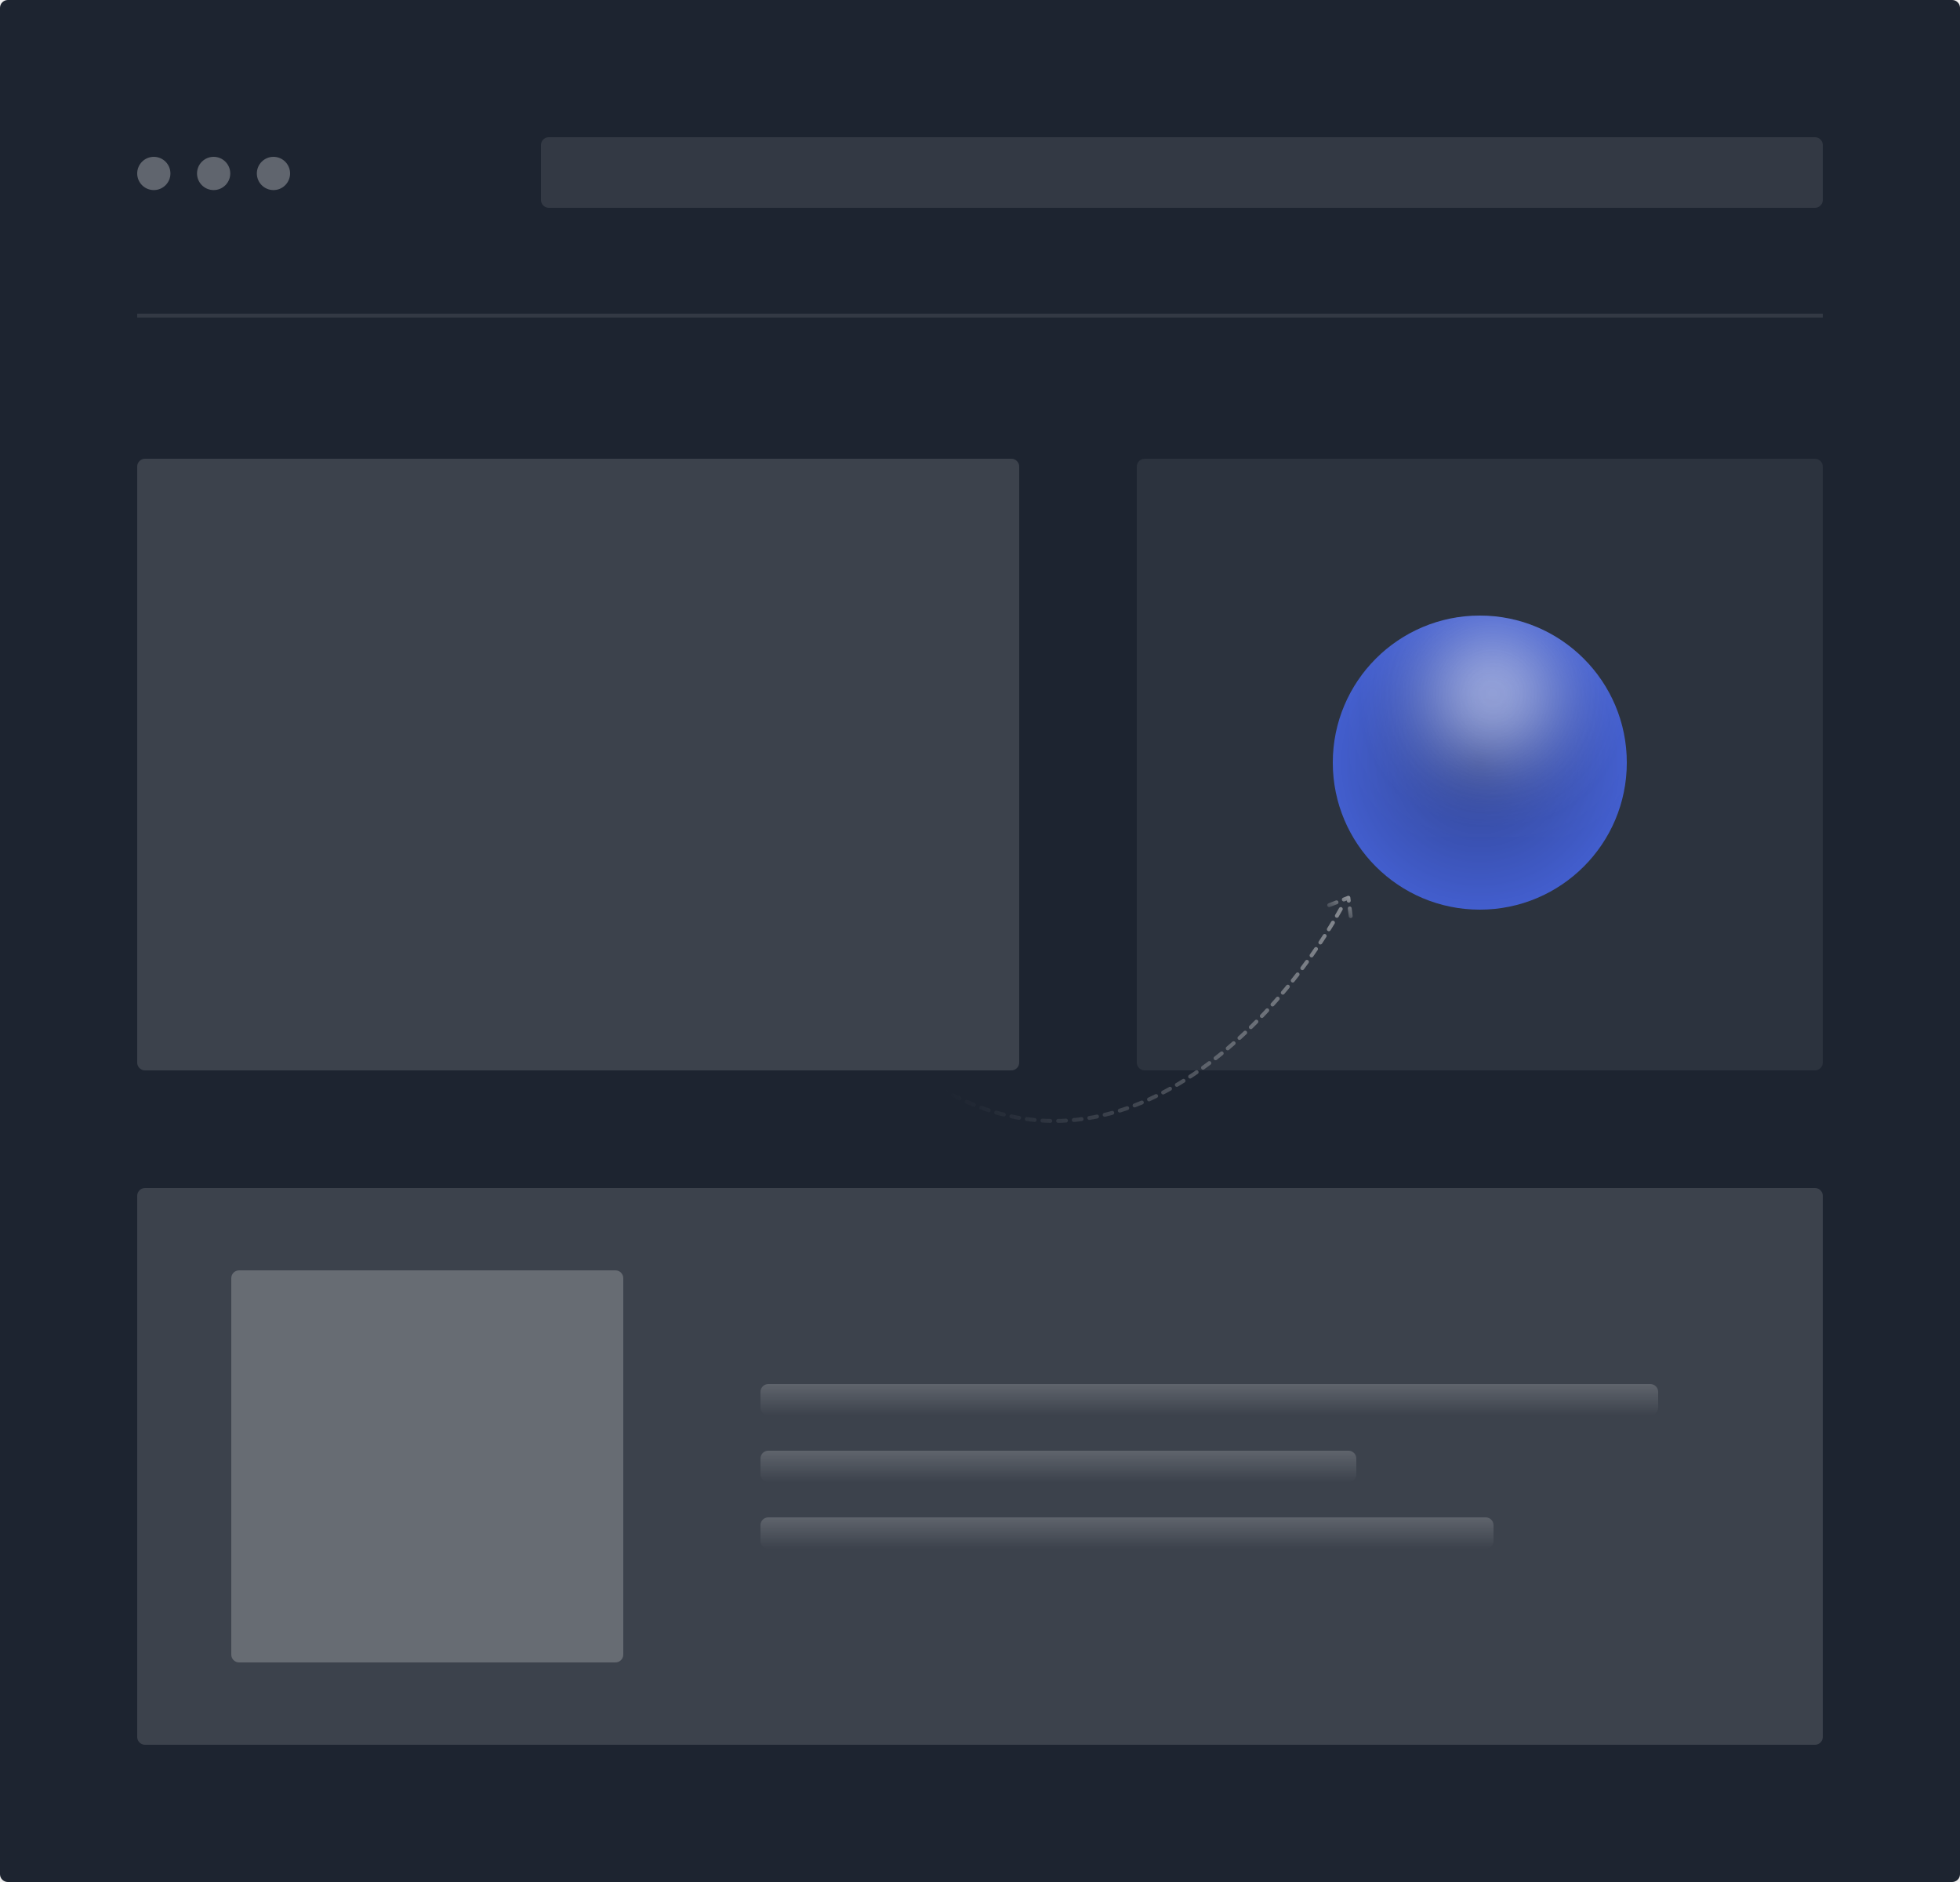
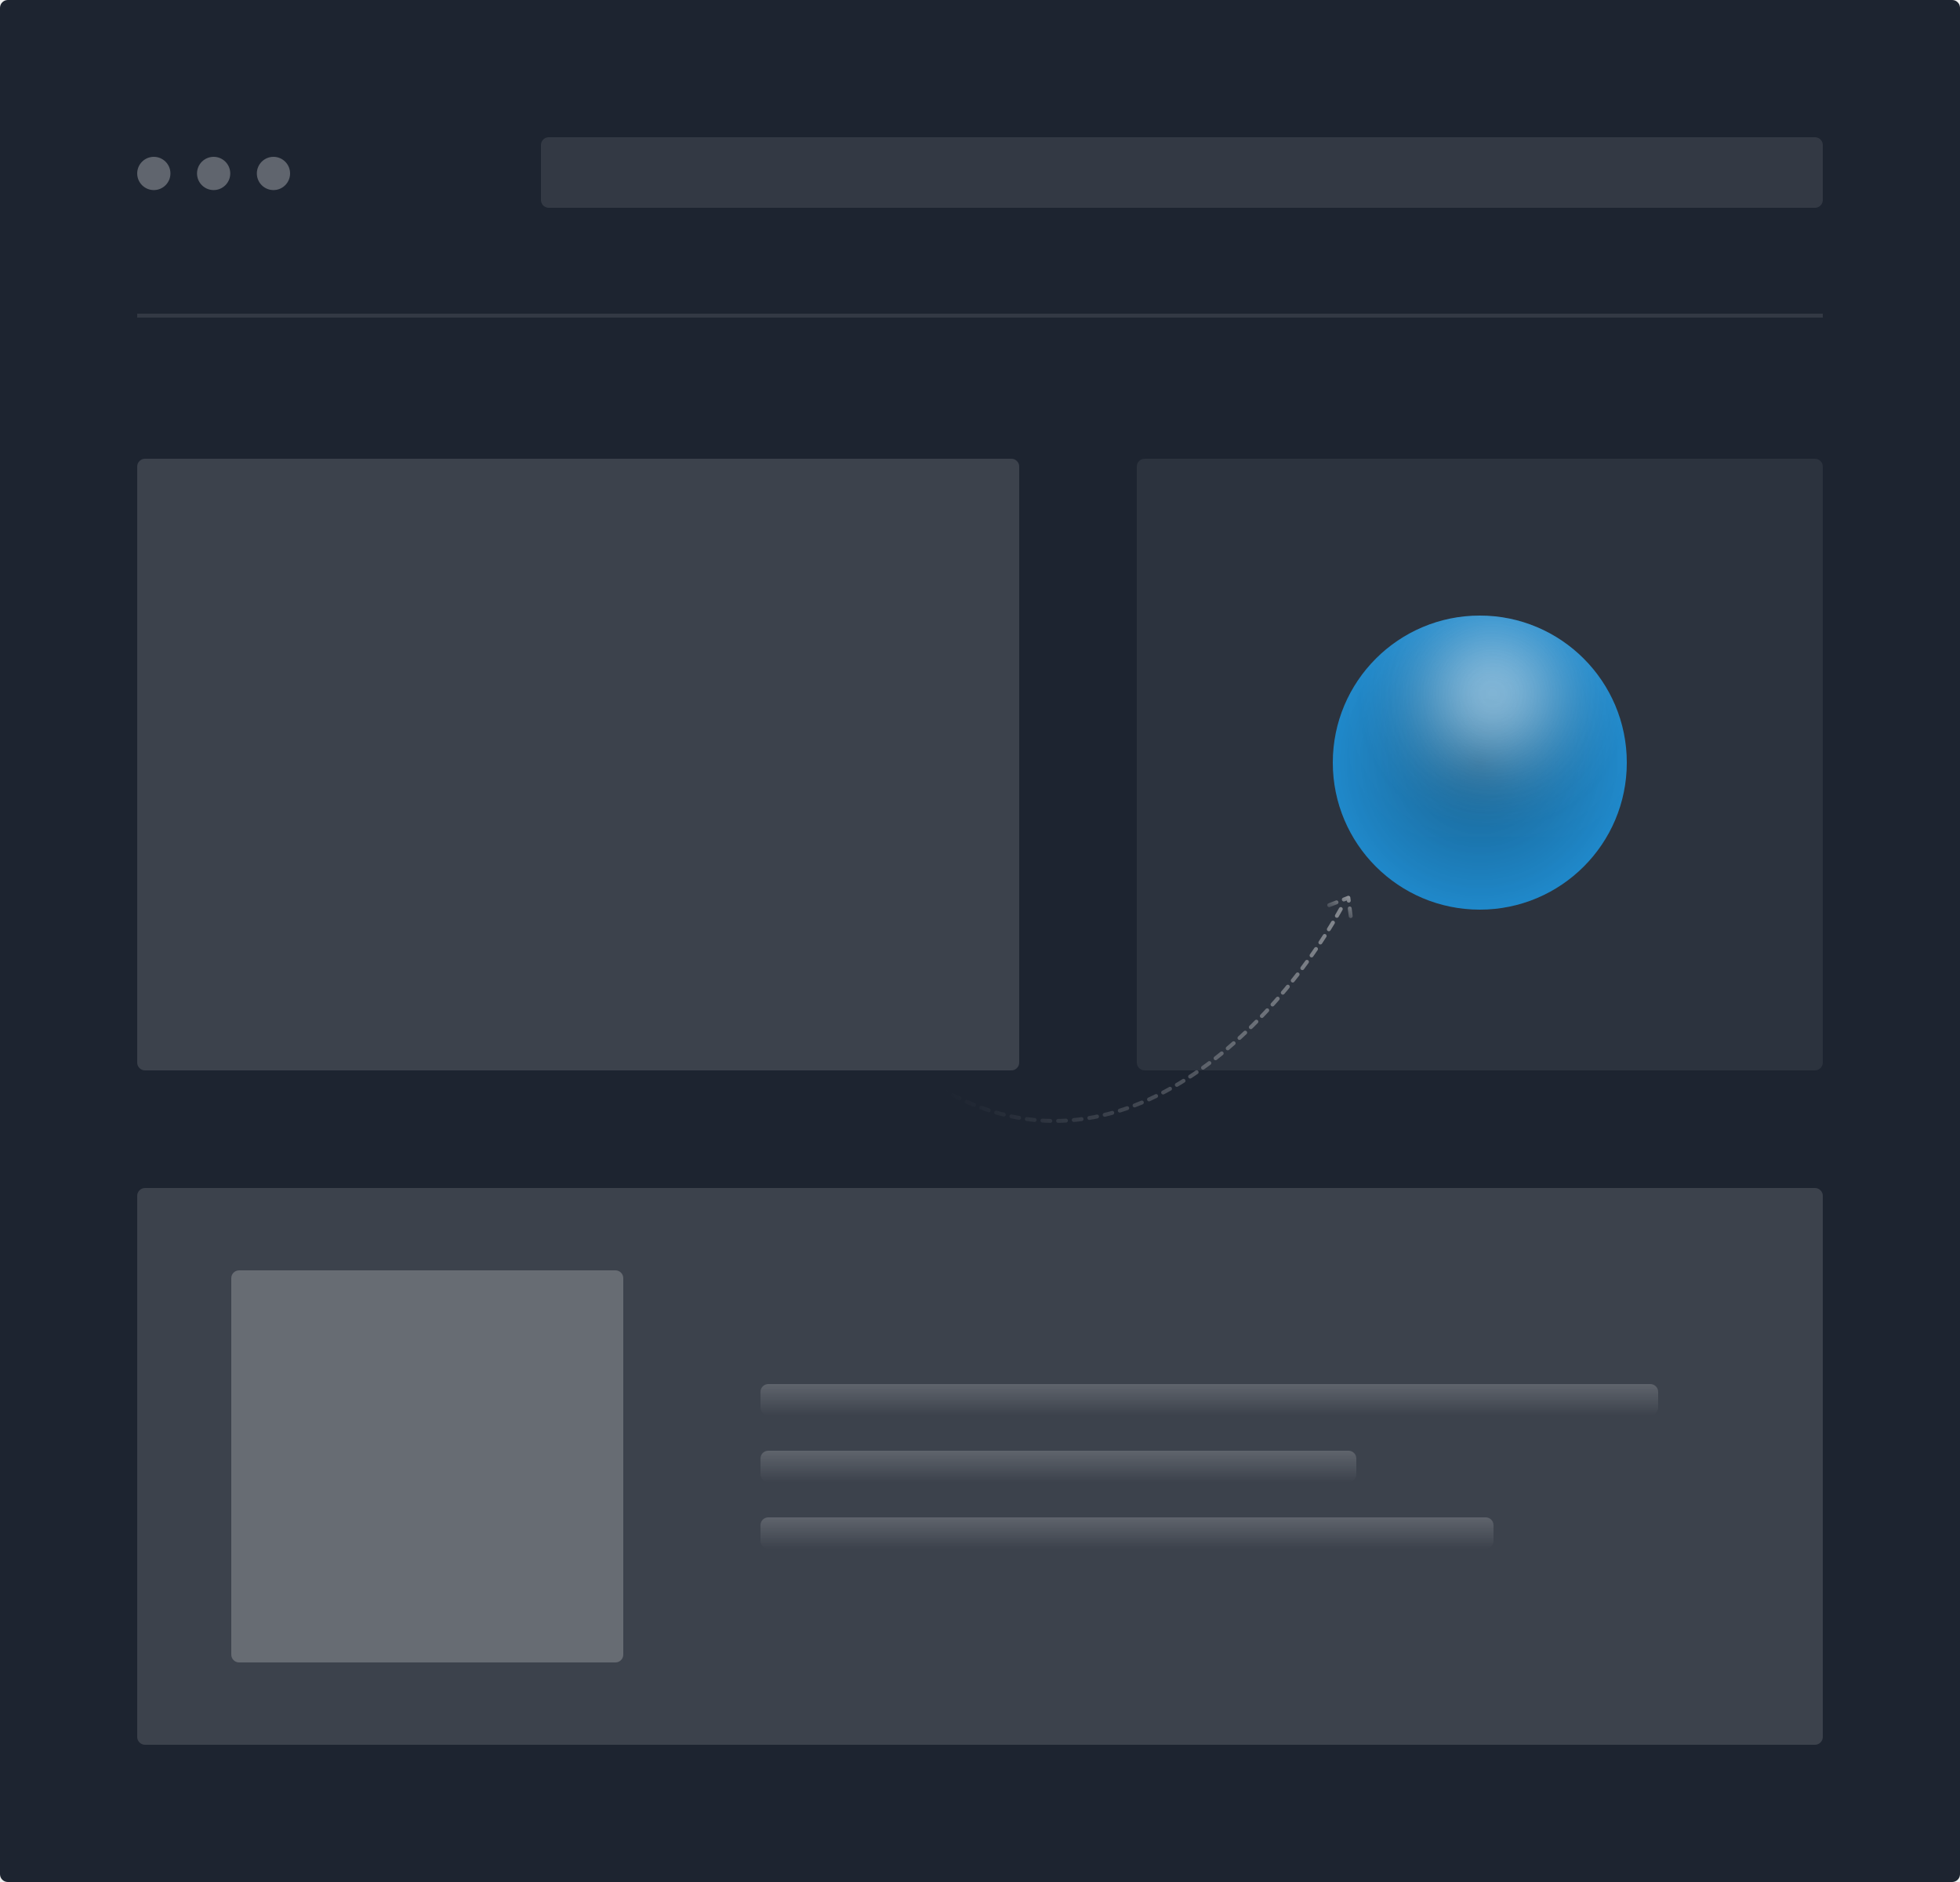
<svg xmlns="http://www.w3.org/2000/svg" width="500" height="480" viewBox="0 0 500 480" fill="none">
  <rect width="500" height="480" rx="2" fill="#1D2430" />
  <rect x="35" y="117" width="225" height="156" rx="2" fill="white" fill-opacity="0.14" />
  <line opacity="0.1" x1="35" y1="80.5" x2="465" y2="80.5" stroke="white" />
  <rect x="290" y="117" width="175" height="156" rx="2" fill="white" fill-opacity="0.07" />
  <rect x="35" y="303" width="430" height="142" rx="2" fill="white" fill-opacity="0.14" />
  <rect x="194" y="353" width="229" height="8" rx="2" fill="url(#paint0_linear_62_128)" fill-opacity="0.18" />
  <rect x="194" y="370" width="152" height="8" rx="2" fill="url(#paint1_linear_62_128)" fill-opacity="0.18" />
  <rect x="194" y="387" width="187" height="8" rx="2" fill="url(#paint2_linear_62_128)" fill-opacity="0.18" />
  <rect x="59" y="324" width="100" height="100" rx="2" fill="white" fill-opacity="0.22" />
  <rect opacity="0.1" x="138" y="35" width="327" height="18" rx="2" fill="white" />
  <circle opacity="0.3" cx="39.239" cy="44.239" r="4.239" fill="white" />
  <circle opacity="0.3" cx="54.5" cy="44.239" r="4.239" fill="white" />
  <circle opacity="0.3" cx="69.761" cy="44.239" r="4.239" fill="white" />
-   <circle opacity="0.8" cx="377.5" cy="194.5" r="37.5" fill="#4A6CF7" />
+   <circle opacity="0.8" cx="377.5" cy="194.5" r="37.5" fill="#1da1f2" />
  <mask id="mask0_62_128" style="mask-type:alpha" maskUnits="userSpaceOnUse" x="340" y="157" width="75" height="75">
-     <circle opacity="0.8" cx="377.5" cy="194.5" r="37.5" fill="#4A6CF7" />
+     <circle opacity="0.8" cx="377.5" cy="194.5" r="37.5" fill="#1da1f2" />
  </mask>
  <g mask="url(#mask0_62_128)">
    <circle opacity="0.8" cx="377.5" cy="194.5" r="37.5" fill="url(#paint3_radial_62_128)" />
    <g opacity="0.8" filter="url(#filter0_f_62_128)">
      <circle cx="380.809" cy="176.853" r="15.441" fill="white" />
    </g>
  </g>
  <path d="M342.034 231.847C324.964 262.749 277.939 313.186 226.394 267.718" stroke="url(#paint4_linear_62_128)" stroke-linecap="round" stroke-linejoin="round" stroke-dasharray="2 2" />
  <path d="M339.077 230.867L343.973 228.971L344.562 233.656" stroke="url(#paint5_linear_62_128)" stroke-linecap="round" stroke-linejoin="round" stroke-dasharray="2 2" />
  <defs>
    <filter id="filter0_f_62_128" x="344.368" y="140.412" width="72.882" height="72.882" filterUnits="userSpaceOnUse" color-interpolation-filters="sRGB">
      <feFlood flood-opacity="0" result="BackgroundImageFix" />
      <feBlend mode="normal" in="SourceGraphic" in2="BackgroundImageFix" result="shape" />
      <feGaussianBlur stdDeviation="10.5" result="effect1_foregroundBlur_62_128" />
    </filter>
    <linearGradient id="paint0_linear_62_128" x1="308.5" y1="353" x2="308.5" y2="361" gradientUnits="userSpaceOnUse">
      <stop stop-color="white" />
      <stop offset="1" stop-color="white" stop-opacity="0" />
    </linearGradient>
    <linearGradient id="paint1_linear_62_128" x1="270" y1="370" x2="270" y2="378" gradientUnits="userSpaceOnUse">
      <stop stop-color="white" />
      <stop offset="1" stop-color="white" stop-opacity="0" />
    </linearGradient>
    <linearGradient id="paint2_linear_62_128" x1="287.5" y1="387" x2="287.5" y2="395" gradientUnits="userSpaceOnUse">
      <stop stop-color="white" />
      <stop offset="1" stop-color="white" stop-opacity="0" />
    </linearGradient>
    <radialGradient id="paint3_radial_62_128" cx="0" cy="0" r="1" gradientUnits="userSpaceOnUse" gradientTransform="translate(377.5 194.5) rotate(90) scale(40.2574)">
      <stop stop-opacity="0.47" />
      <stop offset="1" stop-opacity="0" />
    </radialGradient>
    <linearGradient id="paint4_linear_62_128" x1="358.554" y1="226.723" x2="242.956" y2="282.349" gradientUnits="userSpaceOnUse">
      <stop stop-color="white" stop-opacity="0.48" />
      <stop offset="1" stop-color="white" stop-opacity="0" />
    </linearGradient>
    <linearGradient id="paint5_linear_62_128" x1="343.992" y1="228.548" x2="340.23" y2="234.571" gradientUnits="userSpaceOnUse">
      <stop stop-color="white" stop-opacity="0.48" />
      <stop offset="1" stop-color="white" stop-opacity="0" />
    </linearGradient>
  </defs>
</svg>
